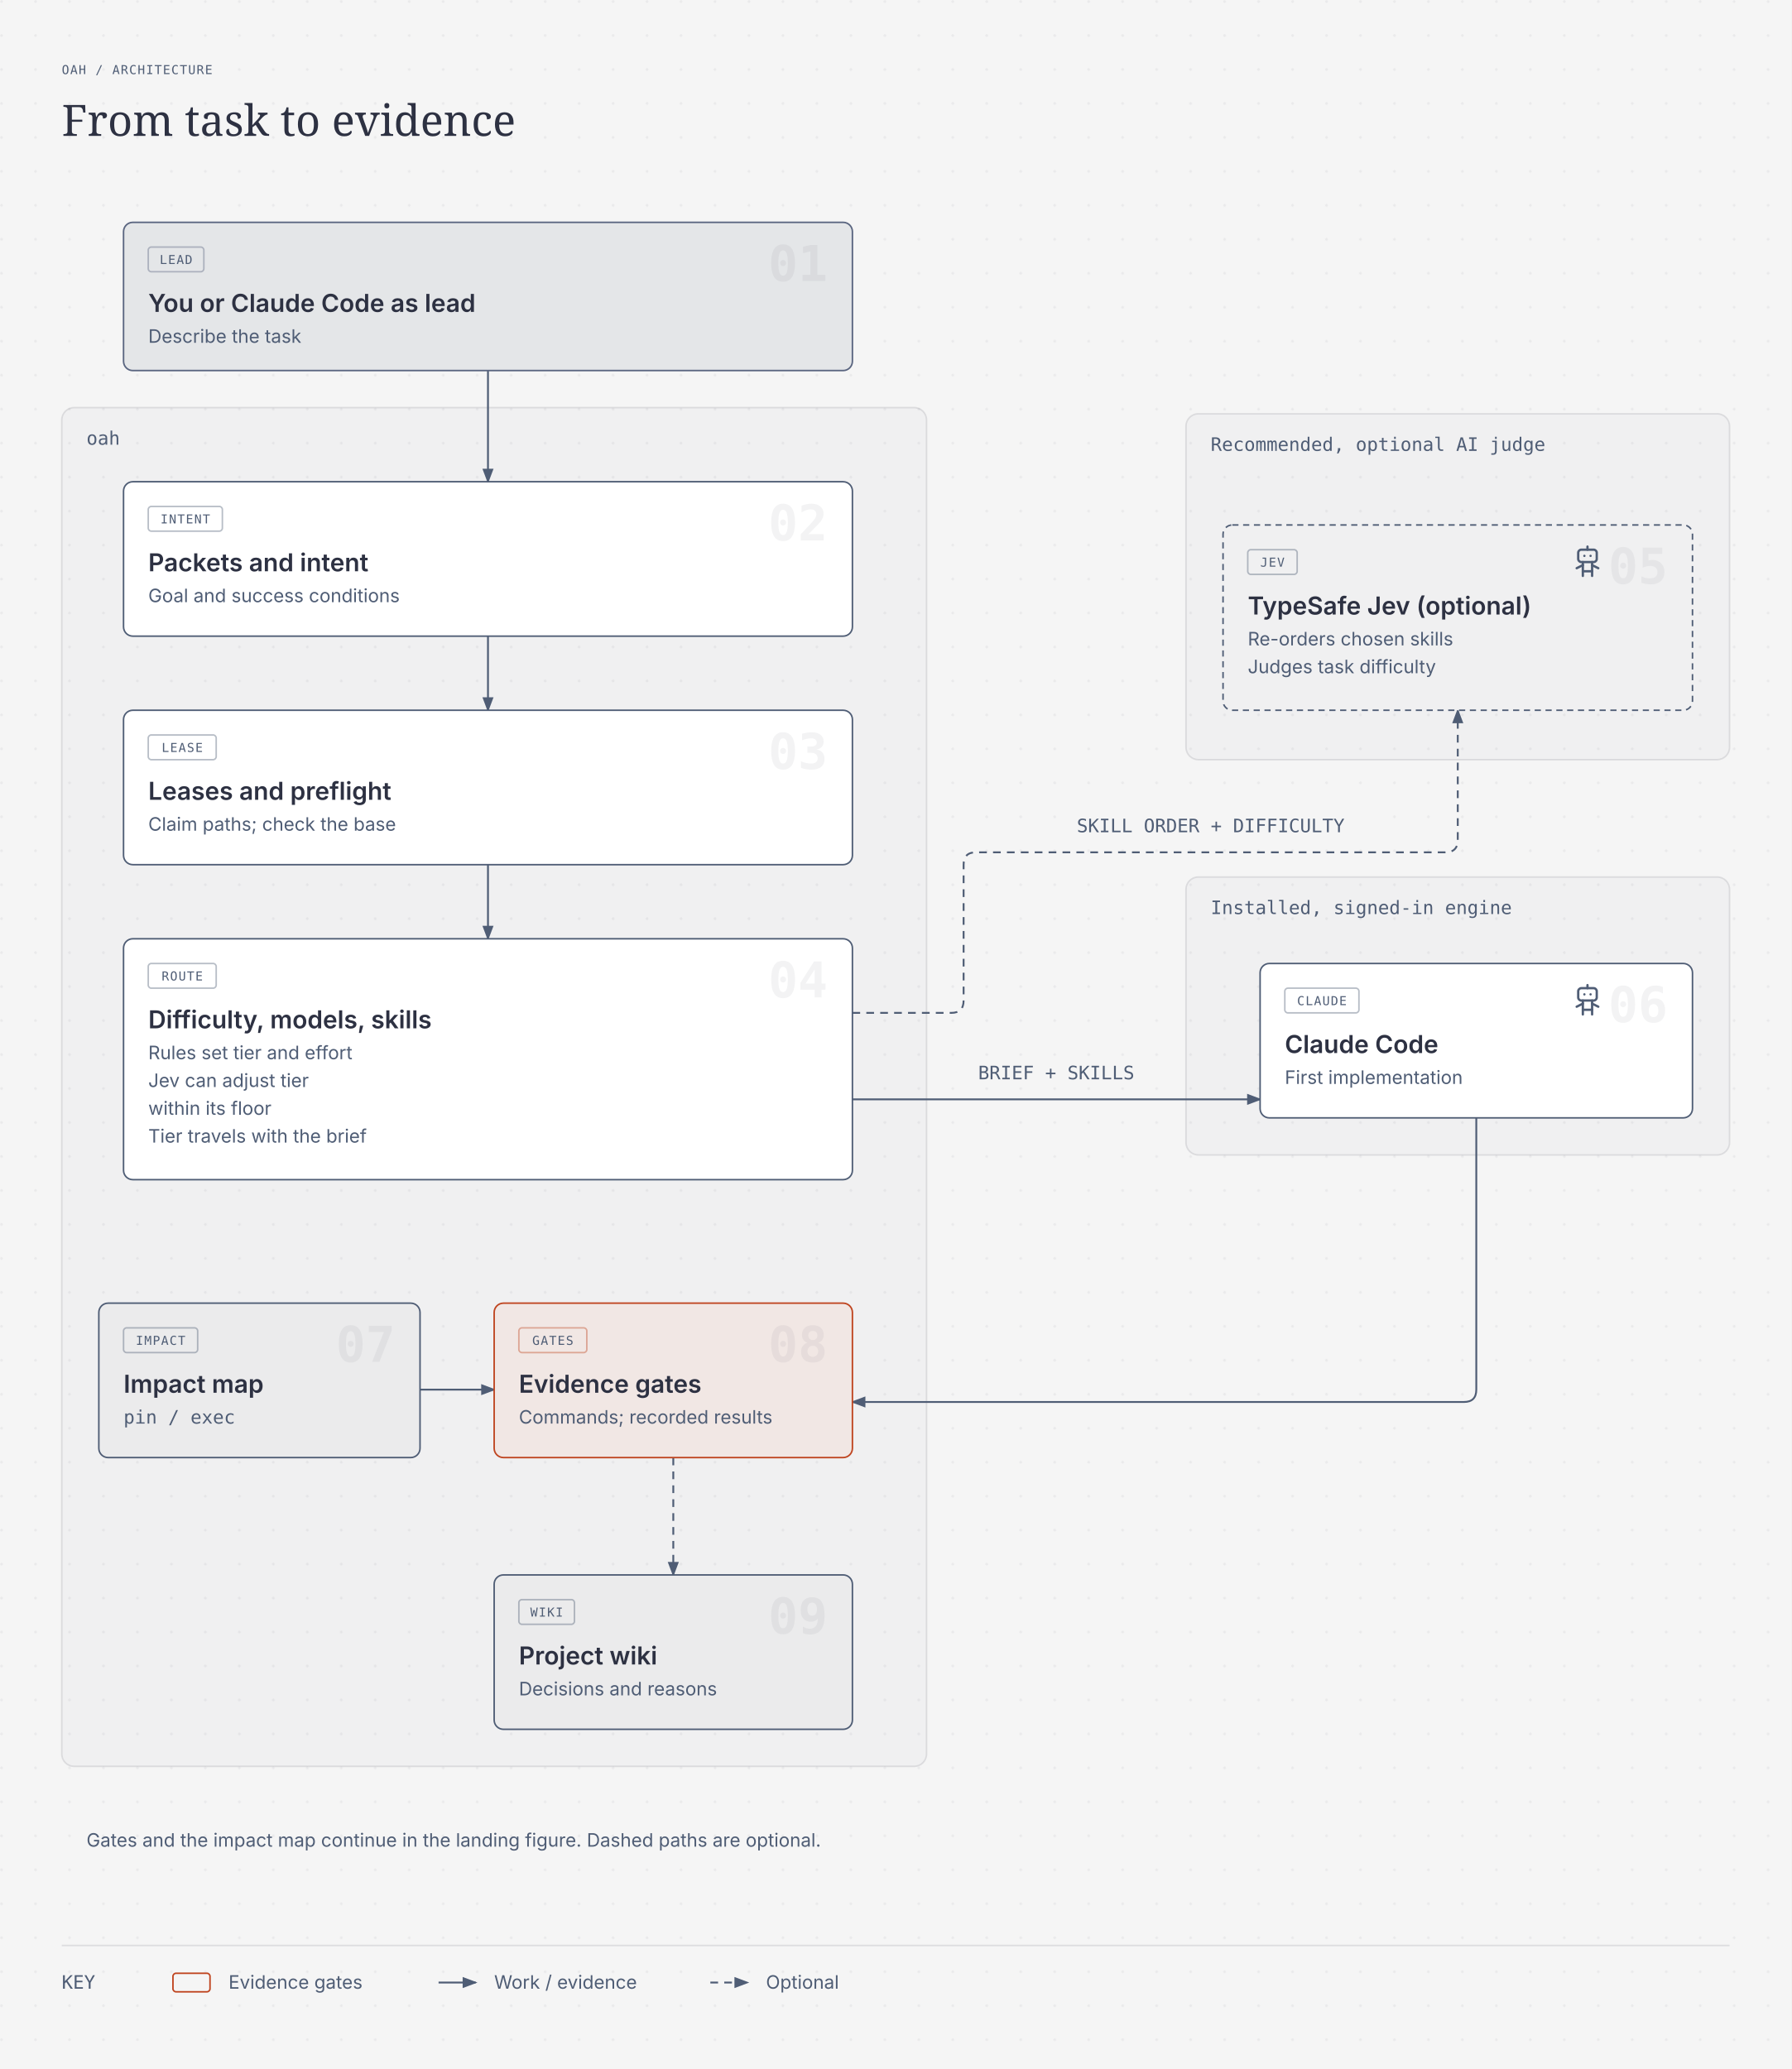
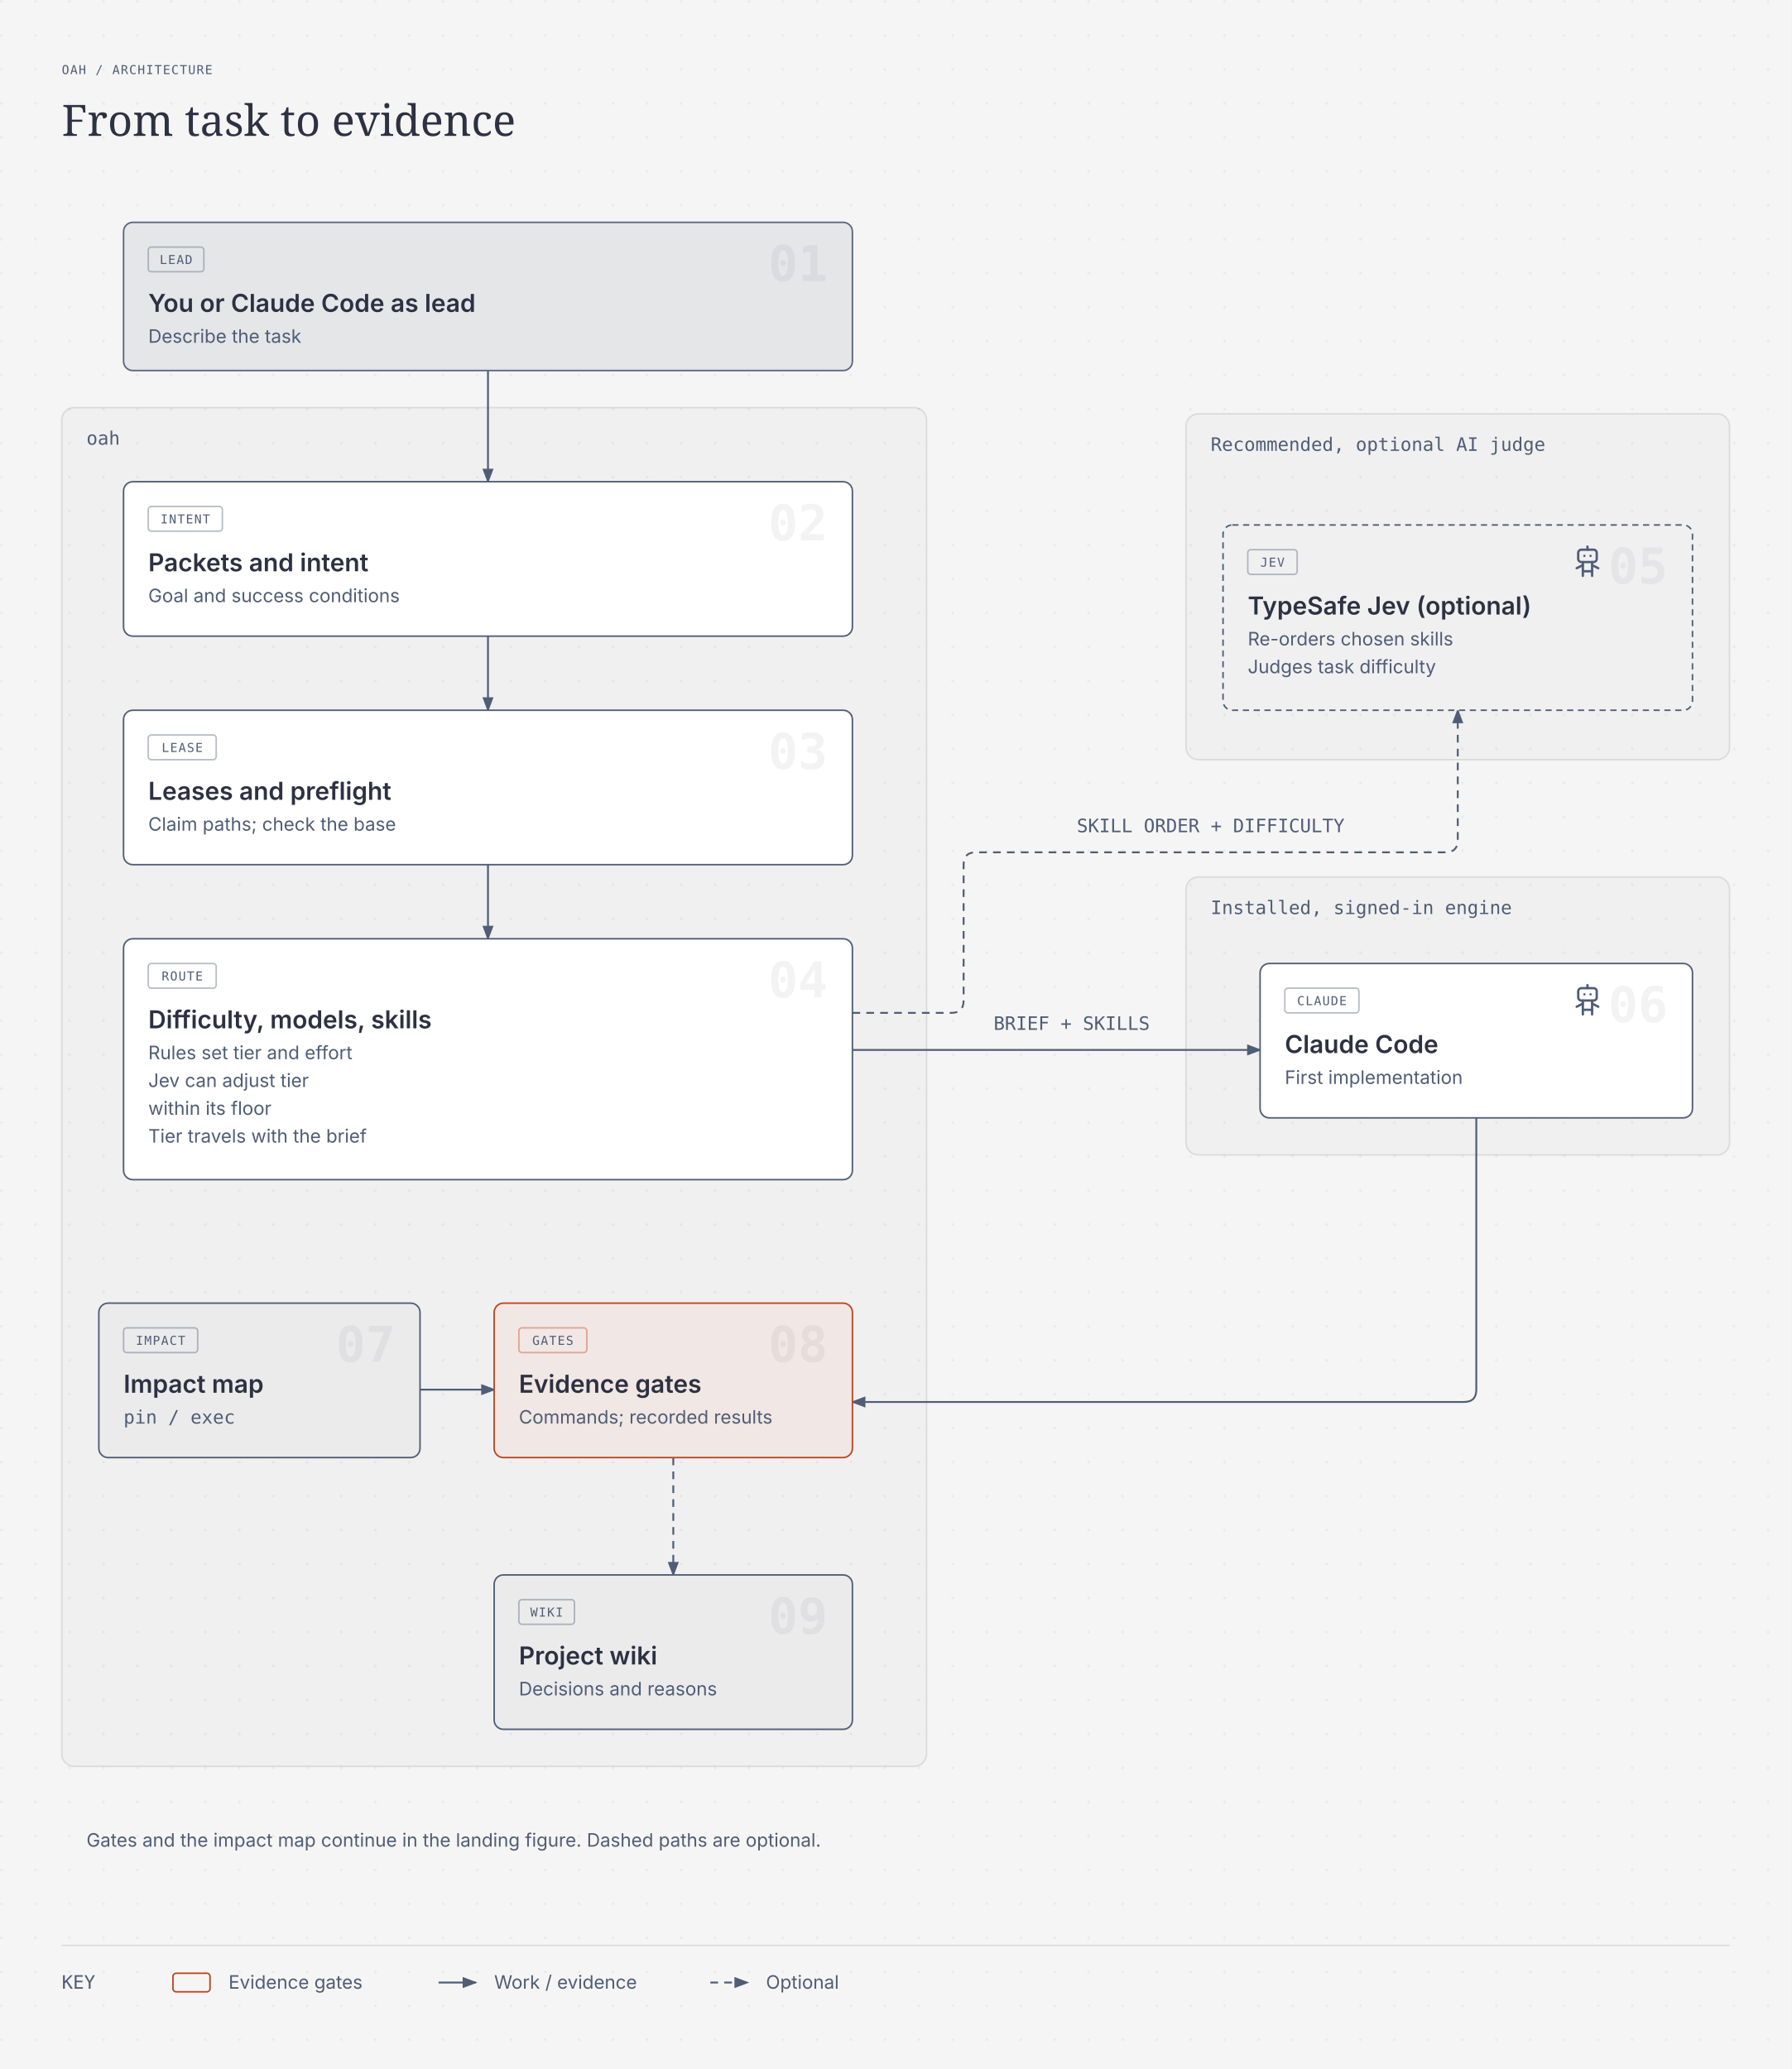
<svg xmlns="http://www.w3.org/2000/svg" viewBox="0 0 1160 1340" role="img" aria-labelledby="architecture-build-light-title architecture-build-light-desc" data-diagram-type="Architecture" data-size="fit" id="architecture-build-light-root">
  <defs>
    <style>#architecture-build-light-root { font-family: "Geist", system-ui, -apple-system, "Segoe UI", sans-serif; color: #2d3142; }
      #architecture-build-light-root .diagram-container { width: 100%; overflow-x: auto; }
      #architecture-build-light-root text { font-family: "Geist", system-ui, -apple-system, "Segoe UI", sans-serif; fill: #2d3142; }
      #architecture-build-light-root .title { font-family: "Instrument Serif", Georgia, serif; font-size: 28px; font-weight: 400; }
      #architecture-build-light-root .node { font-size: 16px; font-weight: 600; }
      #architecture-build-light-root .sub { font-family: "Geist", system-ui, -apple-system, "Segoe UI", sans-serif; font-size: 12px; font-weight: 400; fill: #4f5d75; }
      #architecture-build-light-root .technical { font-family: "Geist Mono", ui-monospace, "SFMono-Regular", Consolas, monospace; }
      #architecture-build-light-root .label { font-size: 12px; font-family: "Geist Mono", ui-monospace, "SFMono-Regular", Consolas, monospace; font-weight: 400; fill: #4f5d75; }
      #architecture-build-light-root .prose { font-size: 12px; font-weight: 400; fill: #4f5d75; }
      #architecture-build-light-root .zone-label { font-size: 12px; font-family: "Geist Mono", ui-monospace, "SFMono-Regular", Consolas, monospace; font-weight: 500; fill: #4f5d75; }
      #architecture-build-light-root .arrow-label { font-size: 12px; font-family: "Geist Mono", ui-monospace, "SFMono-Regular", Consolas, monospace; font-weight: 400; fill: #4f5d75; }
      #architecture-build-light-root .tag { font-family: "Geist Mono", ui-monospace, "SFMono-Regular", Consolas, monospace; font-size: 8px; font-weight: 500; letter-spacing: .08em; fill: #4f5d75; }
      #architecture-build-light-root .ghost { font-family: "Geist Mono", ui-monospace, "SFMono-Regular", Consolas, monospace; font-size: 32px; font-weight: 600; fill: #2d3142; opacity: .06; }
      @media print {
#architecture-build-light-root .diagram-container { overflow-x: visible; }
}</style>
    <pattern id="architecture-build-light-dots" width="22" height="22" patternUnits="userSpaceOnUse">
      <circle cx="1" cy="1" r="0.9" fill="#2d3142" fill-opacity=".10" />
    </pattern>
    <marker id="architecture-build-light-arrow" markerWidth="8" markerHeight="6" refX="7" refY="3" orient="auto">
      <polygon points="0 0, 8 3, 0 6" fill="#4f5d75" />
    </marker>
    <marker id="architecture-build-light-arrow-accent" markerWidth="8" markerHeight="6" refX="7" refY="3" orient="auto">
      <polygon points="0 0, 8 3, 0 6" fill="#bf4520" />
    </marker>
    <marker id="architecture-build-light-arrow-link" markerWidth="8" markerHeight="6" refX="7" refY="3" orient="auto">
      <polygon points="0 0, 8 3, 0 6" fill="#2e5aa8" />
    </marker>
  </defs>
  <rect width="1160" height="1340" fill="#f5f5f5" />
  <rect width="1160" height="1340" fill="url(#architecture-build-light-dots)" opacity=".55" />
  <text x="40" y="48" class="tag" text-anchor="start">OAH / ARCHITECTURE</text>
  <text x="40" y="88" class="title" text-anchor="start">From task to evidence</text>
  <rect x="40" y="264" width="560" height="880" rx="8" fill="#2d3142" stroke="#2d3142" stroke-width="1" data-group-id="oah" fill-opacity=".02" stroke-opacity=".12" />
  <text x="56" y="288" class="zone-label" text-anchor="start">oah</text>
  <rect x="768" y="268" width="352" height="224" rx="8" fill="#2d3142" stroke="#2d3142" stroke-width="1" data-group-id="judge" fill-opacity=".02" stroke-opacity=".12" />
  <text x="784" y="292" class="zone-label" text-anchor="start">Recommended, optional AI judge</text>
  <rect x="768" y="568" width="352" height="180" rx="8" fill="#2d3142" stroke="#2d3142" stroke-width="1" data-group-id="engines" fill-opacity=".02" stroke-opacity=".12" />
  <text x="784" y="592" class="zone-label" text-anchor="start">Installed, signed-in engine</text>
  <path d="M 316,240 L 316,312" data-edge-id="a1" data-from="you" data-to="intent" data-label="" fill="none" stroke="#4f5d75" stroke-width="1.2" marker-end="url(#architecture-build-light-arrow)" />
  <path d="M 316,412 L 316,460" data-edge-id="a2" data-from="intent" data-to="lease" data-label="" fill="none" stroke="#4f5d75" stroke-width="1.2" marker-end="url(#architecture-build-light-arrow)" />
  <path d="M 316,560 L 316,608" data-edge-id="a3" data-from="lease" data-to="route" data-label="" fill="none" stroke="#4f5d75" stroke-width="1.2" marker-end="url(#architecture-build-light-arrow)" />
  <path d="M 552,656 L 616,656 Q 624,656 624,648 L 624,560 Q 624,552 632,552 L 936,552 Q 944,552 944,544 L 944,460" data-edge-id="a4" data-from="route" data-to="jev" data-label="SKILL ORDER + DIFFICULTY" fill="none" stroke="#4f5d75" stroke-width="1.2" stroke-dasharray="5,4" marker-end="url(#architecture-build-light-arrow)" />
-   <path d="M 552,712 L 816,712" data-edge-id="a5" data-from="route" data-to="claude" data-label="BRIEF + SKILLS" fill="none" stroke="#4f5d75" stroke-width="1.2" marker-end="url(#architecture-build-light-arrow)" />
+   <path d="M 552,680 L 816,680" data-edge-id="a5" data-from="route" data-to="claude" data-label="BRIEF + SKILLS" fill="none" stroke="#4f5d75" stroke-width="1.2" marker-end="url(#architecture-build-light-arrow)" />
  <path d="M 956,724 L 956,900 Q 956,908 948,908 L 552,908" data-edge-id="a6" data-from="claude" data-to="gates" data-label="" fill="none" stroke="#4f5d75" stroke-width="1.2" marker-end="url(#architecture-build-light-arrow)" />
  <path d="M 272,900 L 320,900" data-edge-id="a7" data-from="impact" data-to="gates" data-label="" fill="none" stroke="#4f5d75" stroke-width="1.2" marker-end="url(#architecture-build-light-arrow)" />
  <path d="M 436,944 L 436,1020" data-edge-id="a8" data-from="gates" data-to="wiki" data-label="" fill="none" stroke="#4f5d75" stroke-width="1.2" stroke-dasharray="5,4" marker-end="url(#architecture-build-light-arrow)" />
  <rect x="684" y="524" width="200" height="20" rx="2" fill="#f5f5f5" />
  <text x="784" y="539" class="arrow-label" text-anchor="middle">SKILL ORDER + DIFFICULTY</text>
-   <rect x="622" y="684" width="124" height="20" rx="2" fill="#f5f5f5" />
-   <text x="684" y="699" class="arrow-label" text-anchor="middle">BRIEF + SKILLS</text>
+   <rect x="632" y="652" width="124" height="20" rx="2" fill="#f5f5f5" />
+   <text x="694" y="667" class="arrow-label" text-anchor="middle">BRIEF + SKILLS</text>
  <g data-node-id="you" data-source-label="You or Claude Code as lead Describe the task">
    <rect x="80" y="144" width="472" height="96" rx="6" fill="#f5f5f5" />
    <rect x="80" y="144" width="472" height="96" rx="6" fill="#4f5d75" stroke="#5a6580" stroke-width="1" fill-opacity=".10" />
    <g aria-hidden="true">
      <rect x="96" y="160" width="36" height="16" rx="2" fill="none" stroke="#5a6580" stroke-width="1" stroke-opacity=".4" />
      <text x="114" y="171" class="tag" text-anchor="middle">LEAD</text>
      <text x="536" y="182" class="ghost" text-anchor="end">01</text>
    </g>
    <text x="96" y="202" class="node" text-anchor="start">You or Claude Code as lead</text>
    <text x="96" y="222" class="sub" text-anchor="start">Describe the task</text>
  </g>
  <g data-node-id="intent" data-source-label="Packets and intent Goal and success conditions">
    <rect x="80" y="312" width="472" height="100" rx="6" fill="#f5f5f5" />
    <rect x="80" y="312" width="472" height="100" rx="6" fill="#ffffff" stroke="#4f5d75" stroke-width="1" />
    <g aria-hidden="true">
      <rect x="96" y="328" width="48" height="16" rx="2" fill="none" stroke="#4f5d75" stroke-width="1" stroke-opacity=".4" />
      <text x="120" y="339" class="tag" text-anchor="middle">INTENT</text>
      <text x="536" y="350" class="ghost" text-anchor="end">02</text>
    </g>
    <text x="96" y="370" class="node" text-anchor="start">Packets and intent</text>
    <text x="96" y="390" class="sub" text-anchor="start">Goal and success conditions</text>
  </g>
  <g data-node-id="lease" data-source-label="Leases and preflight Claim paths; check the base">
    <rect x="80" y="460" width="472" height="100" rx="6" fill="#f5f5f5" />
    <rect x="80" y="460" width="472" height="100" rx="6" fill="#ffffff" stroke="#4f5d75" stroke-width="1" />
    <g aria-hidden="true">
      <rect x="96" y="476" width="44" height="16" rx="2" fill="none" stroke="#4f5d75" stroke-width="1" stroke-opacity=".4" />
      <text x="118" y="487" class="tag" text-anchor="middle">LEASE</text>
      <text x="536" y="498" class="ghost" text-anchor="end">03</text>
    </g>
    <text x="96" y="518" class="node" text-anchor="start">Leases and preflight</text>
    <text x="96" y="538" class="sub" text-anchor="start">Claim paths; check the base</text>
  </g>
  <g data-node-id="route" data-source-label="Difficulty, models, skills Rules set tier and effort Jev can adjust tier within its floor Tier travels with the brief">
    <rect x="80" y="608" width="472" height="156" rx="6" fill="#f5f5f5" />
    <rect x="80" y="608" width="472" height="156" rx="6" fill="#ffffff" stroke="#4f5d75" stroke-width="1" />
    <g aria-hidden="true">
      <rect x="96" y="624" width="44" height="16" rx="2" fill="none" stroke="#4f5d75" stroke-width="1" stroke-opacity=".4" />
      <text x="118" y="635" class="tag" text-anchor="middle">ROUTE</text>
      <text x="536" y="646" class="ghost" text-anchor="end">04</text>
    </g>
    <text x="96" y="666" class="node" text-anchor="start">Difficulty, models, skills</text>
    <text x="96" y="686" class="sub" text-anchor="start">Rules set tier and effort</text>
    <text x="96" y="704" class="sub" text-anchor="start">Jev can adjust tier</text>
    <text x="96" y="722" class="sub" text-anchor="start">within its floor</text>
    <text x="96" y="740" class="sub" text-anchor="start">Tier travels with the brief</text>
  </g>
  <g data-node-id="jev" data-source-label="TypeSafe Jev (optional) Re-orders chosen skills Judges task difficulty">
    <rect x="792" y="340" width="304" height="120" rx="6" fill="#f5f5f5" />
    <rect x="792" y="340" width="304" height="120" rx="6" fill="#2d3142" stroke="#4f5d75" stroke-width="1" fill-opacity=".02" stroke-dasharray="4,3" />
    <g aria-hidden="true">
      <rect x="808" y="356" width="32" height="16" rx="2" fill="none" stroke="#4f5d75" stroke-width="1" stroke-opacity=".4" />
      <text x="824" y="367" class="tag" text-anchor="middle">JEV</text>
      <text x="1080" y="378" class="ghost" text-anchor="end">05</text>
      <g transform="translate(1016,352)" color="#4f5d75">
        <g fill="none" stroke="currentColor" stroke-width="1.5" stroke-linecap="round" stroke-linejoin="round">
          <path d="M6 6a2 2 0 0 1 2 -2h8a2 2 0 0 1 2 2v4a2 2 0 0 1 -2 2h-8a2 2 0 0 1 -2 -2l0 -4" />
          <path d="M12 2v2" />
          <path d="M9 12v9" />
          <path d="M15 12v9" />
          <path d="M5 16l4 -2" />
          <path d="M15 14l4 2" />
          <path d="M9 18h6" />
          <path d="M10 8v.01" />
          <path d="M14 8v.01" />
        </g>
      </g>
    </g>
    <text x="808" y="398" class="node" text-anchor="start">TypeSafe Jev (optional)</text>
    <text x="808" y="418" class="sub" text-anchor="start">Re-orders chosen skills</text>
    <text x="808" y="436" class="sub" text-anchor="start">Judges task difficulty</text>
  </g>
  <g data-node-id="claude" data-source-label="Claude Code First implementation">
    <rect x="816" y="624" width="280" height="100" rx="6" fill="#f5f5f5" />
    <rect x="816" y="624" width="280" height="100" rx="6" fill="#ffffff" stroke="#4f5d75" stroke-width="1" />
    <g aria-hidden="true">
      <rect x="832" y="640" width="48" height="16" rx="2" fill="none" stroke="#4f5d75" stroke-width="1" stroke-opacity=".4" />
      <text x="856" y="651" class="tag" text-anchor="middle">CLAUDE</text>
      <text x="1080" y="662" class="ghost" text-anchor="end">06</text>
      <g transform="translate(1016,636)" color="#4f5d75">
        <g fill="none" stroke="currentColor" stroke-width="1.5" stroke-linecap="round" stroke-linejoin="round">
          <path d="M6 6a2 2 0 0 1 2 -2h8a2 2 0 0 1 2 2v4a2 2 0 0 1 -2 2h-8a2 2 0 0 1 -2 -2l0 -4" />
          <path d="M12 2v2" />
          <path d="M9 12v9" />
          <path d="M15 12v9" />
          <path d="M5 16l4 -2" />
          <path d="M15 14l4 2" />
          <path d="M9 18h6" />
          <path d="M10 8v.01" />
          <path d="M14 8v.01" />
        </g>
      </g>
    </g>
    <text x="832" y="682" class="node" text-anchor="start">Claude Code</text>
    <text x="832" y="702" class="sub" text-anchor="start">First implementation</text>
  </g>
  <g data-node-id="impact" data-source-label="Impact map pin / exec">
    <rect x="64" y="844" width="208" height="100" rx="6" fill="#f5f5f5" />
    <rect x="64" y="844" width="208" height="100" rx="6" fill="#2d3142" stroke="#4f5d75" stroke-width="1" fill-opacity=".05" />
    <g aria-hidden="true">
      <rect x="80" y="860" width="48" height="16" rx="2" fill="none" stroke="#4f5d75" stroke-width="1" stroke-opacity=".4" />
      <text x="104" y="871" class="tag" text-anchor="middle">IMPACT</text>
      <text x="256" y="882" class="ghost" text-anchor="end">07</text>
    </g>
    <text x="80" y="902" class="node" text-anchor="start">Impact map</text>
    <text x="80" y="922" class="sub technical" text-anchor="start">pin / exec</text>
  </g>
  <g data-node-id="gates" data-source-label="Evidence gates Commands; recorded results">
    <rect x="320" y="844" width="232" height="100" rx="6" fill="#f5f5f5" />
    <rect x="320" y="844" width="232" height="100" rx="6" fill="#bf4520" stroke="#bf4520" stroke-width="1" fill-opacity=".08" />
    <g aria-hidden="true">
      <rect x="336" y="860" width="44" height="16" rx="2" fill="none" stroke="#bf4520" stroke-width="1" stroke-opacity=".4" />
      <text x="358" y="871" class="tag" text-anchor="middle">GATES</text>
      <text x="536" y="882" class="ghost" text-anchor="end">08</text>
    </g>
    <text x="336" y="902" class="node" text-anchor="start">Evidence gates</text>
    <text x="336" y="922" class="sub" text-anchor="start">Commands; recorded results</text>
  </g>
  <g data-node-id="wiki" data-source-label="Project wiki Decisions and reasons">
    <rect x="320" y="1020" width="232" height="100" rx="6" fill="#f5f5f5" />
    <rect x="320" y="1020" width="232" height="100" rx="6" fill="#2d3142" stroke="#4f5d75" stroke-width="1" fill-opacity=".05" />
    <g aria-hidden="true">
      <rect x="336" y="1036" width="36" height="16" rx="2" fill="none" stroke="#4f5d75" stroke-width="1" stroke-opacity=".4" />
      <text x="354" y="1047" class="tag" text-anchor="middle">WIKI</text>
      <text x="536" y="1058" class="ghost" text-anchor="end">09</text>
    </g>
    <text x="336" y="1078" class="node" text-anchor="start">Project wiki</text>
    <text x="336" y="1098" class="sub" text-anchor="start">Decisions and reasons</text>
  </g>
  <text x="56" y="1196" class="prose" text-anchor="start">Gates and the impact map continue in the landing figure. Dashed paths are optional.</text>
  <line x1="40" y1="1260" x2="1120" y2="1260" stroke="#2d3142" stroke-opacity=".12" />
  <text x="40" y="1288" class="zone-label" text-anchor="start">KEY</text>
  <rect x="112" y="1278" width="24" height="12" rx="2" fill="none" stroke="#bf4520" stroke-width="1" />
  <text x="148" y="1288" class="prose" text-anchor="start">Evidence gates</text>
  <path d="M 284,1284 h 24" fill="none" stroke="#4f5d75" stroke-width="1.2" marker-end="url(#architecture-build-light-arrow)" />
  <text x="320" y="1288" class="prose" text-anchor="start">Work / evidence</text>
  <path d="M 460,1284 h 24" fill="none" stroke="#4f5d75" stroke-width="1.2" stroke-dasharray="5,4" marker-end="url(#architecture-build-light-arrow)" />
  <text x="496" y="1288" class="prose" text-anchor="start">Optional</text>
</svg>
